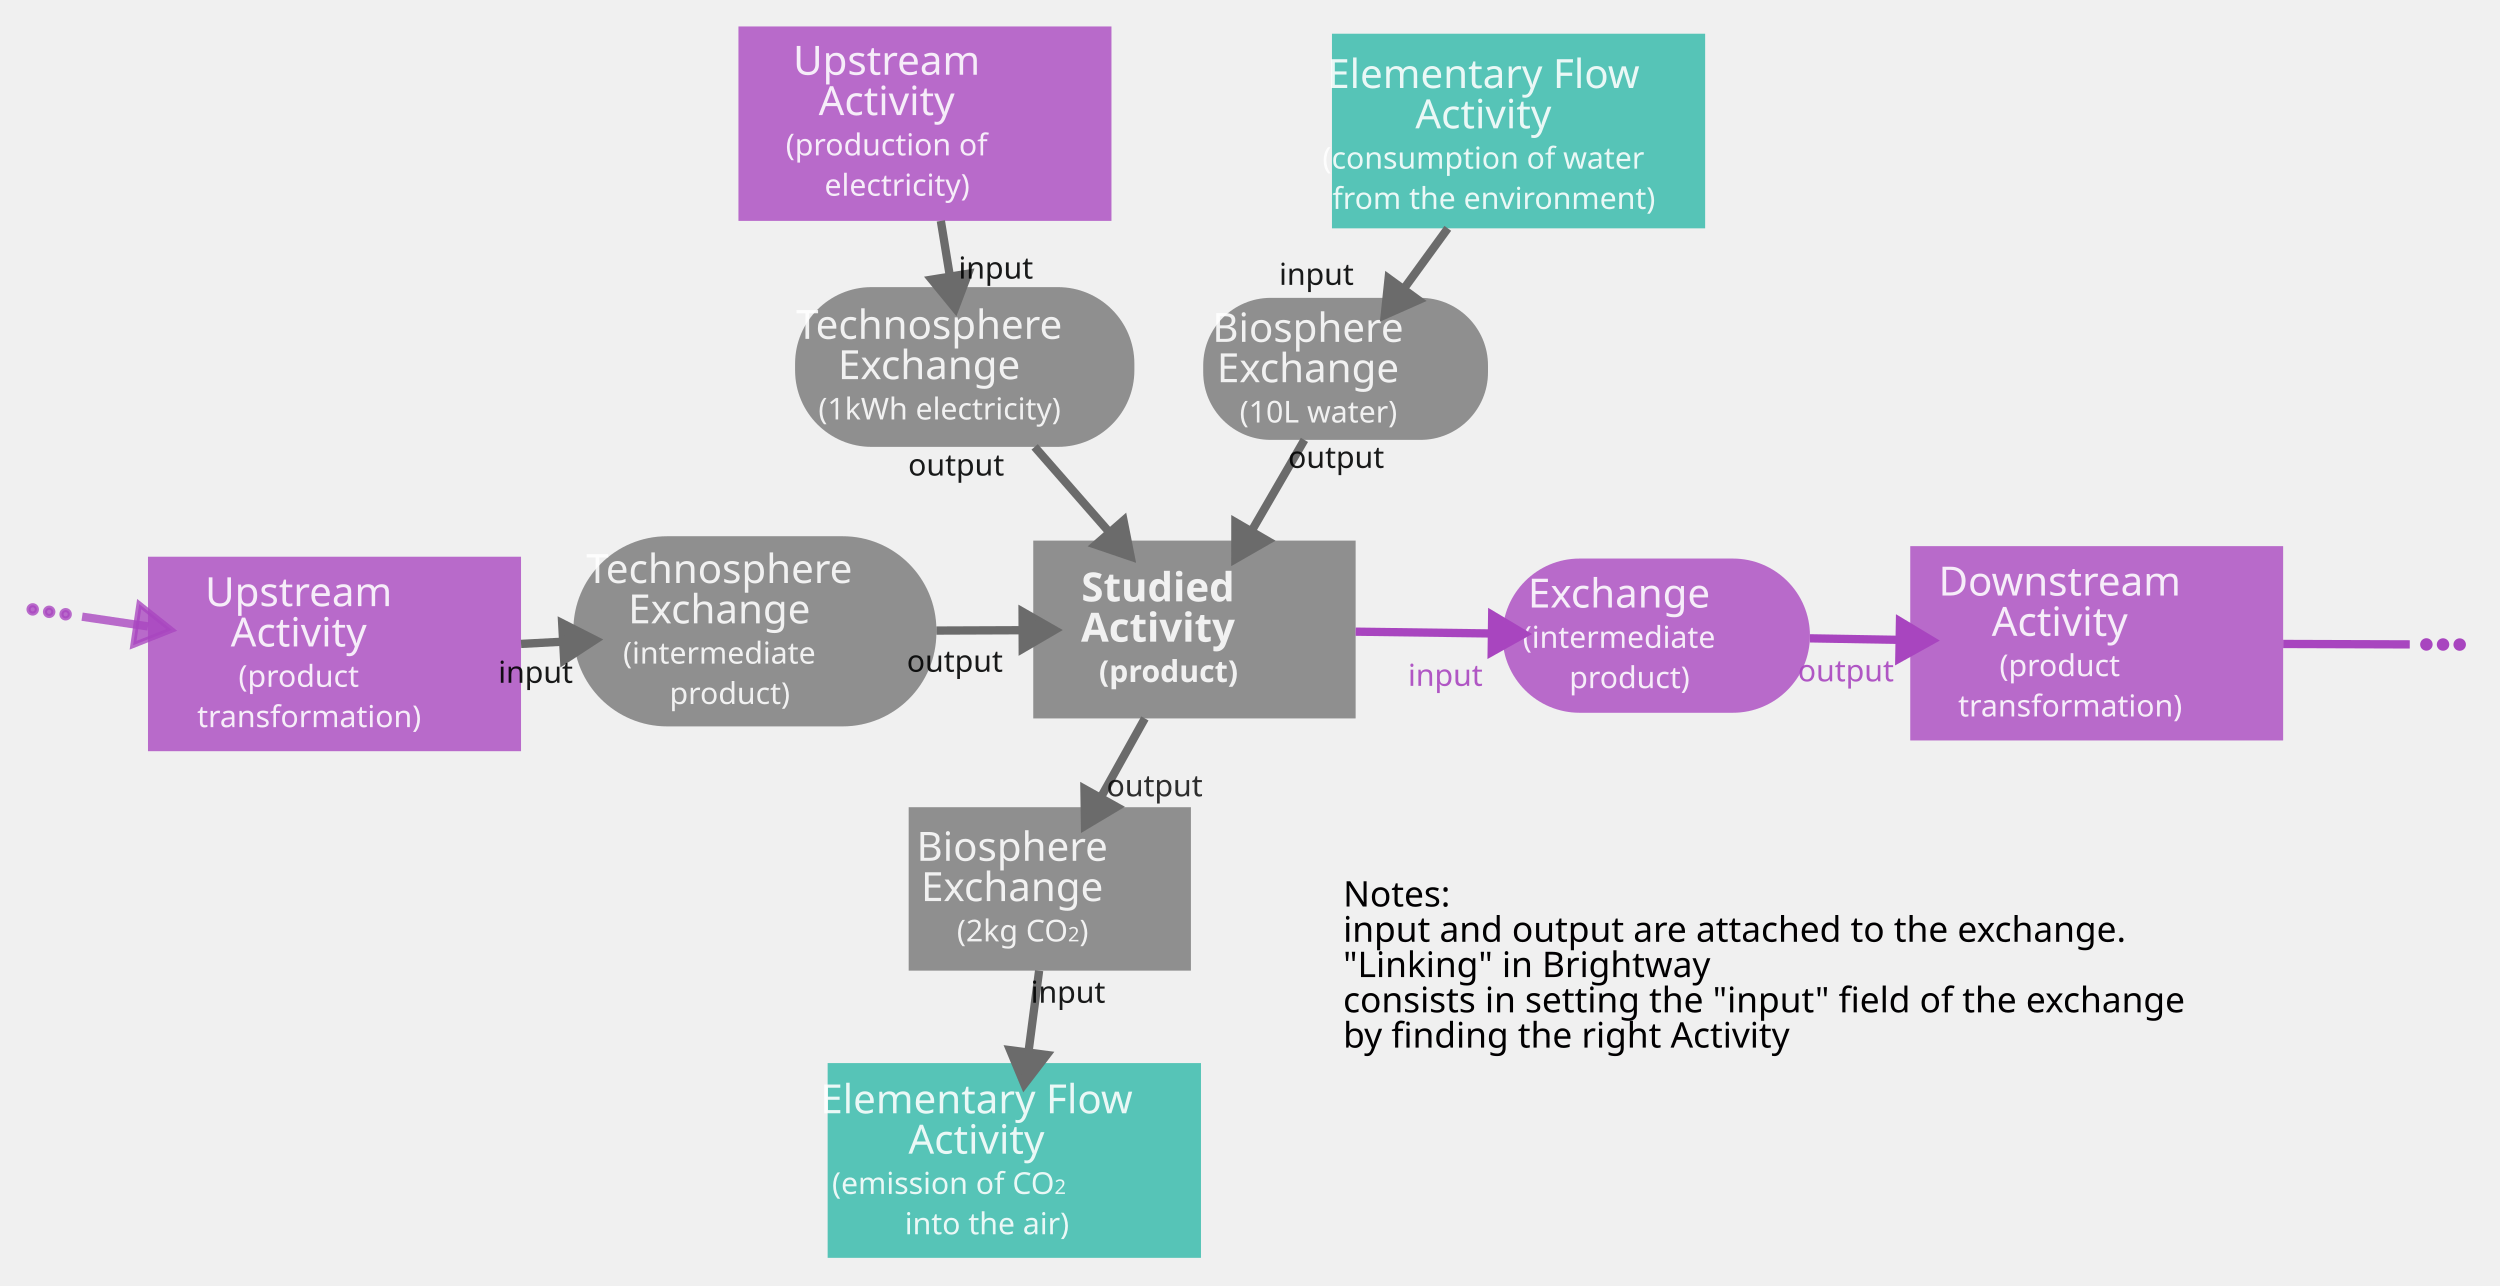
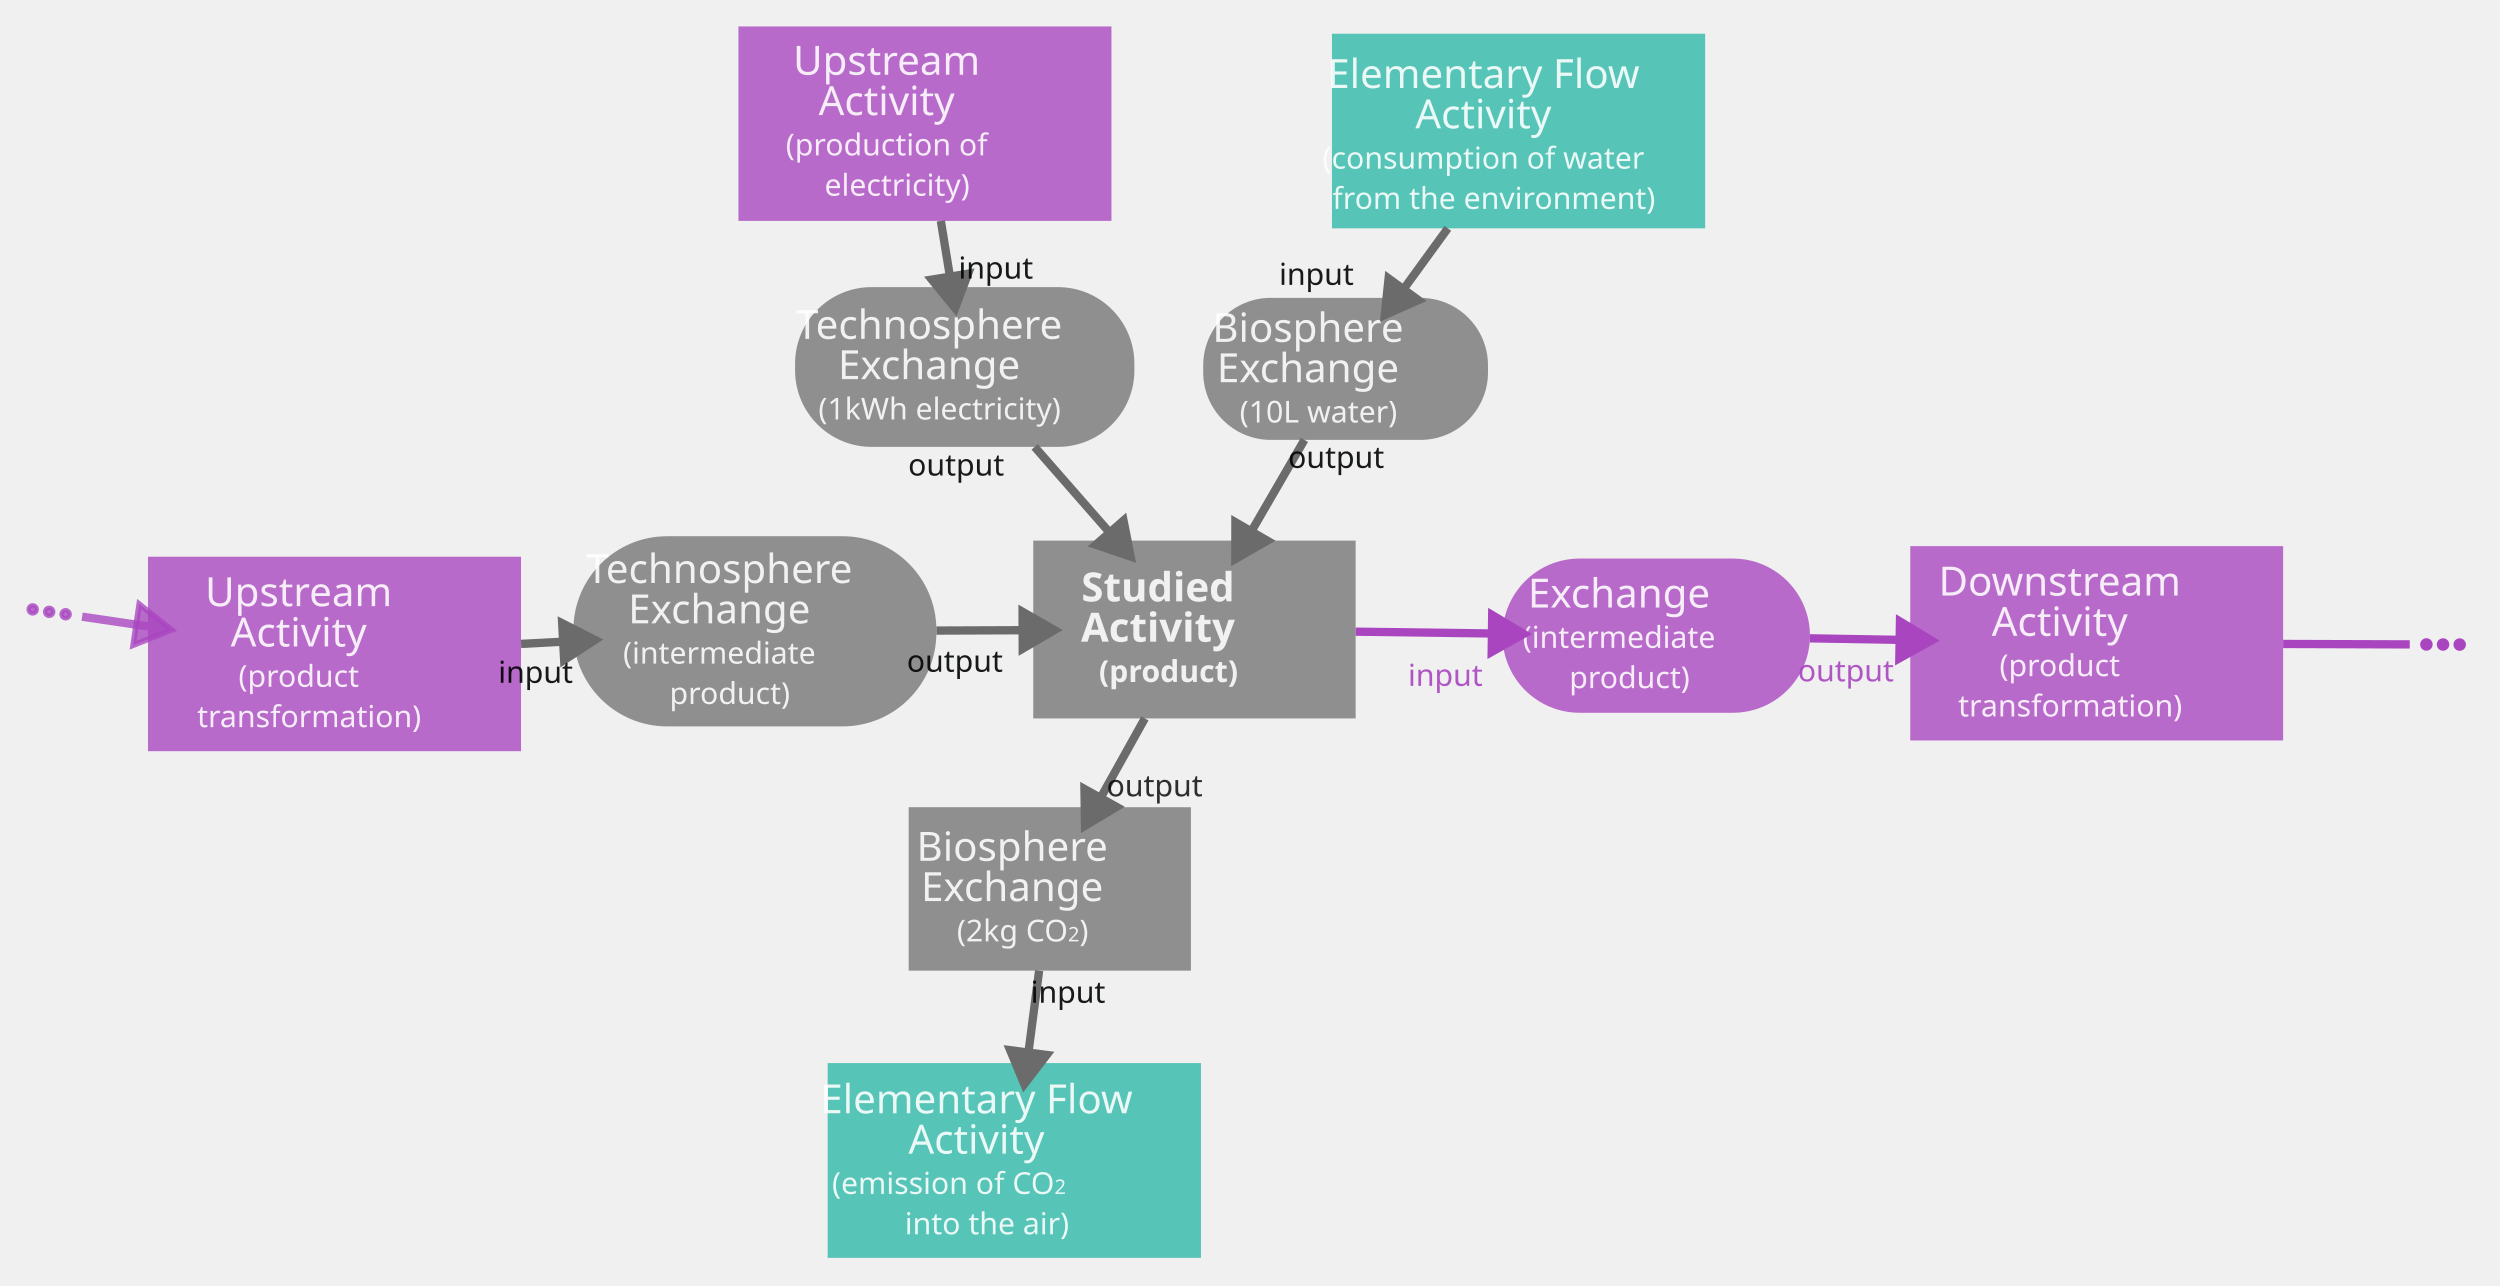
<svg xmlns="http://www.w3.org/2000/svg" width="350mm" height="180mm" viewBox="0 0 350 180" version="1.1" id="svg5">
  <defs id="defs2">
    <marker orient="auto-start-reverse" refY="0" refX="0" id="marker13254" style="overflow:visible" markerWidth="5.5" markerHeight="1.5" viewBox="0 0 5.5 1.5" preserveAspectRatio="xMidYMid">
      <g id="g13252" transform="scale(0.5)">
        <circle cx="4" cy="0" r="1" id="circle13246" style="fill:context-stroke;stroke:context-stroke" />
        <circle cx="8" cy="0" r="1" id="circle13248" style="fill:context-stroke;stroke:context-stroke" />
        <circle cx="12" cy="0" r="1" id="circle13250" style="fill:context-stroke;stroke:context-stroke" />
      </g>
    </marker>
    <marker orient="auto-start-reverse" refY="0" refX="0" id="three_dots" style="overflow:visible" markerWidth="5.5" markerHeight="1.5" viewBox="0 0 5.5 1.5" preserveAspectRatio="xMidYMid">
      <g id="g1246" transform="scale(0.5)">
        <circle cx="4" cy="0" r="1" id="circle237" style="fill:context-stroke;stroke:context-stroke" />
        <circle cx="8" cy="0" r="1" id="circle239" style="fill:context-stroke;stroke:context-stroke" />
        <circle cx="12" cy="0" r="1" id="circle241" style="fill:context-stroke;stroke:context-stroke" />
      </g>
    </marker>
    <marker style="overflow:visible" id="marker7087" refX="0" refY="0" orient="auto-start-reverse" markerWidth="5.324" markerHeight="6.155" viewBox="0 0 5.324 6.155" preserveAspectRatio="xMidYMid">
      <path transform="scale(0.5)" style="fill:context-stroke;fill-rule:evenodd;stroke:context-stroke;stroke-width:1pt" d="M 5.77,0 -2.88,5 V -5 Z" id="path7085" />
    </marker>
    <marker style="overflow:visible" id="TriangleStart" refX="0" refY="0" orient="auto-start-reverse" markerWidth="5.324" markerHeight="6.155" viewBox="0 0 5.324 6.155" preserveAspectRatio="xMidYMid">
      <path transform="scale(0.5)" style="fill:context-stroke;fill-rule:evenodd;stroke:context-stroke;stroke-width:1pt" d="M 5.77,0 -2.88,5 V -5 Z" id="path135" />
    </marker>
  </defs>
  <g id="layer1" transform="translate(-12.92503,-5.420025)">
    <rect style="opacity:0.9;fill:#828282;fill-opacity:0.969;stroke:none;stroke-width:0.765;stroke-opacity:1;stop-color:#000000" id="rect234" width="45.136" height="24.895" x="157.579" y="81.105" />
    <text xml:space="preserve" style="font-size:5.644px;line-height:1;font-family:sans-serif;-inkscape-font-specification:'sans-serif, Normal';text-decoration-color:#000000;opacity:0.9;fill:#ffffff;fill-opacity:0.971;stroke:none;stroke-width:0.765;stroke-opacity:1;stop-color:#000000" x="180.184" y="89.612" id="text1622">
      <tspan style="font-weight:bold;font-size:5.644px;text-align:center;text-anchor:middle;fill:#ffffff;fill-opacity:0.971;stroke:none;stroke-width:0.765;stroke-opacity:1" x="180.184" y="89.612" id="tspan9636">Studied</tspan>
      <tspan style="font-weight:bold;font-size:5.644px;text-align:center;text-anchor:middle;fill:#ffffff;fill-opacity:0.971;stroke:none;stroke-width:0.765;stroke-opacity:1" x="180.184" y="95.256" id="tspan12">Activity</tspan>
      <tspan style="font-weight:bold;font-size:4.233px;text-align:center;text-anchor:middle;fill:#ffffff;fill-opacity:0.971;stroke:none;stroke-width:0.765;stroke-opacity:1" x="180.184" y="100.9" id="tspan9664">(product)</tspan>
    </text>
    <rect style="opacity:0.9;fill:#828282;fill-opacity:0.969;stroke:none;stroke-width:0.765;stroke-opacity:1;stop-color:#000000" id="rect5870" width="50.822" height="26.623" x="93.197" y="80.492" ry="13.127" />
    <text xml:space="preserve" style="font-size:5.644px;line-height:1;font-family:sans-serif;-inkscape-font-specification:'sans-serif, Normal';text-decoration-color:#000000;opacity:0.9;fill:#ffffff;fill-opacity:0.971;stroke:none;stroke-width:0.765;stroke-opacity:1;stop-color:#000000" x="118.767" y="87.041" id="text5874">
      <tspan style="text-align:center;text-anchor:middle;fill:#ffffff;fill-opacity:0.971;stroke:none;stroke-width:0.765" x="118.767" y="87.041" id="tspan5872">Technosphere</tspan>
      <tspan style="text-align:center;text-anchor:middle;fill:#ffffff;fill-opacity:0.971;stroke:none;stroke-width:0.765" x="118.767" y="92.686" id="tspan10">Exchange</tspan>
      <tspan style="font-size:4.233px;text-align:center;text-anchor:middle;fill:#ffffff;fill-opacity:0.971;stroke:none;stroke-width:0.765" x="118.767" y="98.33" id="tspan12258">(intermediate</tspan>
      <tspan style="font-size:4.233px;text-align:center;text-anchor:middle;fill:#ffffff;fill-opacity:0.971;stroke:none;stroke-width:0.765" x="118.767" y="103.975" id="tspan12260">product)</tspan>
    </text>
    <rect style="opacity:0.9;fill:#b158c6;fill-opacity:0.969;stroke:none;stroke-width:0.765;stroke-opacity:1;stop-color:#000000" id="rect5876" width="43.043" height="21.592" x="223.276" y="83.617" ry="10.796" />
    <text xml:space="preserve" style="font-size:5.644px;line-height:1;font-family:sans-serif;-inkscape-font-specification:'sans-serif, Normal';text-decoration-color:#000000;opacity:0.9;fill:#ffffff;fill-opacity:0.971;stroke:none;stroke-width:0.765;stroke-opacity:1;stop-color:#000000" x="244.729" y="90.473" id="text5880">
      <tspan style="text-align:center;text-anchor:middle;fill:#ffffff;fill-opacity:0.971;stroke:none;stroke-width:0.765" x="244.729" y="90.473" id="tspan5878">Exchange</tspan>
      <tspan style="font-size:4.233px;text-align:center;text-anchor:middle;fill:#ffffff;fill-opacity:0.971;stroke:none;stroke-width:0.765" x="244.729" y="96.117" id="tspan9648">(intermediate</tspan>
      <tspan style="font-size:4.233px;text-align:center;text-anchor:middle;fill:#ffffff;fill-opacity:0.971;stroke:none;stroke-width:0.765" x="244.729" y="101.761" id="tspan9652">product)</tspan>
    </text>
    <rect style="opacity:0.9;fill:#828282;fill-opacity:0.969;stroke:none;stroke-width:0.765;stroke-opacity:1;stop-color:#000000" id="rect6608" width="47.502" height="22.367" x="124.236" y="45.616" ry="10.712" />
    <text xml:space="preserve" style="font-size:5.644px;line-height:1;font-family:sans-serif;-inkscape-font-specification:'sans-serif, Normal';text-decoration-color:#000000;opacity:0.9;fill:#ffffff;fill-opacity:0.971;stroke:none;stroke-width:0.765;stroke-opacity:1;stop-color:#000000" x="148.145" y="52.859" id="text6612">
      <tspan style="text-align:center;text-anchor:middle;fill:#ffffff;fill-opacity:0.971;stroke:none;stroke-width:0.765" x="148.145" y="52.859" id="tspan6610">Technosphere</tspan>
      <tspan style="text-align:center;text-anchor:middle;fill:#ffffff;fill-opacity:0.971;stroke:none;stroke-width:0.765" x="148.145" y="58.503" id="tspan9">Exchange</tspan>
      <tspan style="font-size:4.233px;text-align:center;text-anchor:middle;fill:#ffffff;fill-opacity:0.971;stroke:none;stroke-width:0.765" x="148.145" y="64.147" id="tspan9630">(1kWh electricity)</tspan>
    </text>
    <path style="fill:none;fill-rule:evenodd;stroke:#6b6b6b;stroke-width:1.165;stroke-linecap:butt;stroke-linejoin:miter;stroke-dasharray:none;stroke-opacity:1;marker-end:url(#TriangleStart)" d="m 157.773,67.982 11.482,13.122" id="path6659" />
    <rect style="opacity:0.9;fill:#828282;fill-opacity:0.969;stroke:none;stroke-width:0.765;stroke-opacity:1;stop-color:#000000" id="rect6878" width="39.871" height="19.888" x="181.374" y="47.118" ry="9.459" />
    <text xml:space="preserve" style="font-size:5.644px;line-height:1;font-family:sans-serif;-inkscape-font-specification:'sans-serif, Normal';text-decoration-color:#000000;opacity:0.9;fill:#ffffff;fill-opacity:0.971;stroke:none;stroke-width:0.765;stroke-opacity:1;stop-color:#000000" x="201.182" y="53.283" id="text6882">
      <tspan style="font-size:5.644px;text-align:center;text-anchor:middle;fill:#ffffff;fill-opacity:0.971;stroke:none;stroke-width:0.765" x="201.182" y="53.283" id="tspan9624">Biosphere</tspan>
      <tspan style="font-size:5.644px;text-align:center;text-anchor:middle;fill:#ffffff;fill-opacity:0.971;stroke:none;stroke-width:0.765" x="201.182" y="58.927" id="tspan8">Exchange</tspan>
      <tspan style="font-size:4.233px;text-align:center;text-anchor:middle;fill:#ffffff;fill-opacity:0.971;stroke:none;stroke-width:0.765" x="201.182" y="64.571" id="tspan9628">(10L water)</tspan>
    </text>
    <rect style="opacity:0.9;fill:#828282;fill-opacity:0.969;stroke:none;stroke-width:0.765;stroke-opacity:1;stop-color:#000000" id="rect6884" width="39.514" height="22.882" x="140.14" y="118.428" ry="11.441" rx="0" />
    <text xml:space="preserve" style="font-size:5.644px;line-height:1;font-family:sans-serif;-inkscape-font-specification:'sans-serif, Normal';text-decoration-color:#000000;opacity:0.9;fill:#ffffff;fill-opacity:0.971;stroke:none;stroke-width:0.765;stroke-opacity:1;stop-color:#000000" x="159.77" y="125.929" id="text6888">
      <tspan style="text-align:center;text-anchor:middle;fill:#ffffff;fill-opacity:0.971;stroke:none;stroke-width:0.765" x="159.77" y="125.929" id="tspan6886">Biosphere</tspan>
      <tspan style="text-align:center;text-anchor:middle;fill:#ffffff;fill-opacity:0.971;stroke:none;stroke-width:0.765" x="159.77" y="131.573" id="tspan11">Exchange</tspan>
      <tspan style="font-size:4.233px;text-align:center;text-anchor:middle;fill:#ffffff;fill-opacity:0.971;stroke:none;stroke-width:0.765" x="159.77" y="137.218" id="tspan9632">(2kg CO<tspan style="font-size:2.822px;fill:#ffffff;fill-opacity:0.971" id="tspan9654">2</tspan>)</tspan>
    </text>
    <path style="display:inline;fill:none;fill-rule:evenodd;stroke:#6b6b6b;stroke-width:1.165;stroke-linecap:butt;stroke-linejoin:miter;stroke-dasharray:none;stroke-opacity:1;marker-end:url(#TriangleStart)" d="m 195.542,67.006 -8.176,14.099" id="path6894" />
    <path style="display:inline;fill:none;fill-rule:evenodd;stroke:#6b6b6b;stroke-width:1.165;stroke-linecap:butt;stroke-linejoin:miter;stroke-dasharray:none;stroke-opacity:1;marker-start:url(#marker7087)" d="m 166.276,118.428 6.93,-12.429" id="path7069" />
    <path style="display:inline;fill:none;fill-rule:evenodd;stroke:#6b6b6b;stroke-width:1.165;stroke-linecap:butt;stroke-linejoin:miter;stroke-dasharray:none;stroke-opacity:1;marker-end:url(#TriangleStart)" d="m 144.019,93.7 13.56,-0.056" id="path7149" />
    <path style="display:inline;fill:#ffffff;fill-opacity:1;fill-rule:evenodd;stroke:#a845bf;stroke-width:1.165;stroke-linecap:butt;stroke-linejoin:miter;stroke-dasharray:none;stroke-opacity:1;marker-end:url(#TriangleStart)" d="m 202.715,93.853 20.565,0.274" id="path7161" />
    <rect style="opacity:0.9;fill:#b158c6;fill-opacity:0.969;stroke:none;stroke-width:0.773;stroke-opacity:0.871;stop-color:#000000" id="rect9553" width="52.227" height="27.227" x="33.642" y="83.36" />
    <text xml:space="preserve" style="font-size:5.644px;line-height:1;font-family:sans-serif;-inkscape-font-specification:'sans-serif, Normal';text-decoration-color:#000000;opacity:0.9;fill:#ffffff;fill-opacity:0.971;stroke:none;stroke-width:0.765;stroke-opacity:1;stop-color:#000000" x="59.88" y="90.285" id="text9557">
      <tspan style="text-align:center;text-anchor:middle;fill:#ffffff;fill-opacity:0.971;stroke:none;stroke-width:0.765" x="59.88" y="90.285" id="tspan9555">Upstream</tspan>
      <tspan style="text-align:center;text-anchor:middle;fill:#ffffff;fill-opacity:0.971;stroke:none;stroke-width:0.765" x="59.88" y="95.93" id="tspan5">Activity</tspan>
      <tspan style="font-size:4.233px;text-align:center;text-anchor:middle;fill:#ffffff;fill-opacity:0.971;stroke:none;stroke-width:0.765" x="59.88" y="101.574" id="tspan14235">(product</tspan>
      <tspan style="font-size:4.233px;text-align:center;text-anchor:middle;fill:#ffffff;fill-opacity:0.971;stroke:none;stroke-width:0.765" x="59.88" y="107.219" id="tspan14237">transformation)</tspan>
    </text>
    <path style="display:inline;fill:#000000;fill-opacity:1;fill-rule:evenodd;stroke:#6b6b6b;stroke-width:1.165;stroke-linecap:butt;stroke-linejoin:miter;stroke-dasharray:none;stroke-opacity:1;marker-end:url(#TriangleStart)" d="M 85.869,95.567 93.249,95.17" id="path9559" />
    <rect style="opacity:0.9;fill:#b158c6;fill-opacity:0.969;stroke:none;stroke-width:0.795;stroke-opacity:1;stop-color:#000000" id="rect9561" width="52.205" height="27.205" x="280.36" y="81.879" />
    <text xml:space="preserve" style="font-size:5.644px;line-height:1;font-family:sans-serif;-inkscape-font-specification:'sans-serif, Normal';text-decoration-color:#000000;opacity:0.9;fill:#ffffff;fill-opacity:0.971;stroke:none;stroke-width:0.765;stroke-opacity:1;stop-color:#000000" x="306.425" y="88.794" id="text9565">
      <tspan style="text-align:center;text-anchor:middle;fill:#ffffff;fill-opacity:0.971;stroke:none;stroke-width:0.765" x="306.425" y="88.794" id="tspan9563">Downstream</tspan>
      <tspan style="text-align:center;text-anchor:middle;fill:#ffffff;fill-opacity:0.971;stroke:none;stroke-width:0.765" x="306.425" y="94.438" id="tspan3">Activity</tspan>
      <tspan style="font-size:4.233px;text-align:center;text-anchor:middle;fill:#ffffff;fill-opacity:0.971;stroke:none;stroke-width:0.765" x="306.425" y="100.082" id="tspan9640">(product</tspan>
      <tspan style="font-size:4.233px;text-align:center;text-anchor:middle;fill:#ffffff;fill-opacity:0.971;stroke:none;stroke-width:0.765" x="306.425" y="105.727" id="tspan9668">transformation)</tspan>
    </text>
    <path style="display:inline;fill:none;fill-rule:evenodd;stroke:#a845bf;stroke-width:1.165;stroke-linecap:butt;stroke-linejoin:miter;stroke-dasharray:none;stroke-opacity:1;marker-end:url(#TriangleStart)" d="m 266.313,94.786 14.047,0.243" id="path9567" />
    <text xml:space="preserve" style="font-size:4.233px;line-height:normal;font-family:sans-serif;-inkscape-font-specification:'sans-serif, Normal';text-align:center;text-decoration-color:#000000;text-anchor:middle;opacity:0.9;fill:#45bfb0;fill-opacity:1;stroke:#45bfb0;stroke-width:1.165;stroke-dasharray:none;stroke-opacity:1;stop-color:#000000" x="239.636" y="124.697" id="text9721">
      <tspan style="fill:#45bfb0;fill-opacity:1;stroke:none;stroke-width:1.165" x="239.636" y="124.697" id="tspan9938" />
    </text>
    <path style="display:inline;fill:none;fill-rule:evenodd;stroke:#a845bf;stroke-width:1.165;stroke-linecap:butt;stroke-linejoin:miter;stroke-dasharray:none;stroke-opacity:0.784;marker-start:url(#three_dots);marker-end:url(#TriangleStart)" d="m 24.418,91.756 9.224,1.362" id="path13145" />
    <path style="display:inline;fill:none;fill-rule:evenodd;stroke:#a845bf;stroke-width:1.165;stroke-linecap:butt;stroke-linejoin:miter;stroke-dasharray:none;stroke-opacity:1;marker-end:url(#marker13254)" d="m 332.565,95.574 17.726,0.062" id="path13234" />
    <text xml:space="preserve" style="font-size:4.233px;line-height:normal;font-family:sans-serif;-inkscape-font-specification:'sans-serif, Normal';text-align:center;text-decoration-color:#000000;text-anchor:middle;opacity:0.9;fill:#a845bf;fill-opacity:1;stroke:none;stroke-width:1.165;stroke-dasharray:none;stroke-opacity:1;stop-color:#000000" x="218.028" y="101.441" id="text14328">
      <tspan style="fill:#a845bf;fill-opacity:1;stroke-width:1.165" x="218.028" y="101.441" id="tspan20415">input</tspan>
    </text>
    <text xml:space="preserve" style="font-size:4.233px;line-height:normal;font-family:sans-serif;-inkscape-font-specification:'sans-serif, Normal';text-align:center;text-decoration-color:#000000;text-anchor:middle;opacity:0.9;fill:#a845bf;fill-opacity:1;stroke:none;stroke-width:1.165;stroke-dasharray:none;stroke-opacity:1;stop-color:#000000" x="274.094" y="100.802" id="text14332">
      <tspan style="fill:#a845bf;fill-opacity:1;stroke-width:1.165" x="274.094" y="100.802" id="tspan20417">output</tspan>
    </text>
    <rect style="opacity:0.9;fill:#45bfb0;fill-opacity:1;stroke:none;stroke-width:0.754;stroke-opacity:1;stop-color:#000000" id="rect18462" width="52.246" height="27.246" x="199.399" y="10.141" />
    <text xml:space="preserve" style="font-size:5.644px;line-height:1;font-family:sans-serif;-inkscape-font-specification:'sans-serif, Normal';text-decoration-color:#000000;opacity:0.9;fill:#ffffff;fill-opacity:0.971;stroke:none;stroke-width:0.765;stroke-opacity:1;stop-color:#000000" x="225.736" y="17.739" id="text18470">
      <tspan style="font-size:5.644px;text-align:center;text-anchor:middle;fill:#ffffff;fill-opacity:0.971;stroke:none;stroke-width:0.765" x="225.736" y="17.739" id="tspan18464">Elementary Flow</tspan>
      <tspan style="font-size:5.644px;text-align:center;text-anchor:middle;fill:#ffffff;fill-opacity:0.971;stroke:none;stroke-width:0.765" x="225.736" y="23.383" id="tspan6">Activity</tspan>
      <tspan style="font-size:4.233px;text-align:center;text-anchor:middle;fill:#ffffff;fill-opacity:0.971;stroke:none;stroke-width:0.765" x="225.736" y="29.028" id="tspan18468">(consumption of water</tspan>
      <tspan style="font-size:4.233px;text-align:center;text-anchor:middle;fill:#ffffff;fill-opacity:0.971;stroke:none;stroke-width:0.765" x="225.736" y="34.672" id="tspan18474">from the environment)</tspan>
    </text>
    <rect style="opacity:0.9;fill:#b158c6;fill-opacity:0.969;stroke:none;stroke-width:0.779;stroke-opacity:1;stop-color:#000000" id="rect18476" width="52.221" height="27.221" x="116.308" y="9.124" />
    <text xml:space="preserve" style="font-size:5.644px;line-height:1;font-family:sans-serif;-inkscape-font-specification:'sans-serif, Normal';text-decoration-color:#000000;opacity:0.9;fill:#ffffff;fill-opacity:0.971;stroke:none;stroke-width:0.765;stroke-opacity:1;stop-color:#000000" x="142.196" y="15.885" id="text18484">
      <tspan style="font-size:5.644px;text-align:center;text-anchor:middle;fill:#ffffff;fill-opacity:0.971;stroke:none;stroke-width:0.765" x="142.196" y="15.885" id="tspan18478">Upstream</tspan>
      <tspan style="font-size:5.644px;text-align:center;text-anchor:middle;fill:#ffffff;fill-opacity:0.971;stroke:none;stroke-width:0.765" x="142.196" y="21.53" id="tspan4">Activity</tspan>
      <tspan style="font-size:4.233px;text-align:center;text-anchor:middle;fill:#ffffff;fill-opacity:0.971;stroke:none;stroke-width:0.765" x="142.196" y="27.174" id="tspan18482">(production of</tspan>
      <tspan style="font-size:4.233px;text-align:center;text-anchor:middle;fill:#ffffff;fill-opacity:0.971;stroke:none;stroke-width:0.765" x="142.196" y="32.819" id="tspan19298">electricity)</tspan>
    </text>
    <path style="display:inline;fill:#000000;fill-opacity:1;fill-rule:evenodd;stroke:#6b6b6b;stroke-width:1.165;stroke-linecap:butt;stroke-linejoin:miter;stroke-dasharray:none;stroke-opacity:1;marker-end:url(#TriangleStart)" d="m 144.643,36.345 1.515,9.27" id="path19302" />
    <path style="display:inline;fill:none;fill-rule:evenodd;stroke:#6b6b6b;stroke-width:1.165;stroke-linecap:butt;stroke-linejoin:miter;stroke-dasharray:none;stroke-opacity:1;marker-end:url(#TriangleStart)" d="m 215.616,37.388 -7.076,9.73" id="path19314" />
    <rect style="opacity:0.9;fill:#45bfb0;fill-opacity:1;stroke:none;stroke-width:0.734;stroke-opacity:1;stop-color:#000000" id="rect19328" width="52.266" height="27.266" x="128.796" y="154.251" />
    <text xml:space="preserve" style="font-size:5.644px;line-height:1;font-family:sans-serif;-inkscape-font-specification:'sans-serif, Normal';text-decoration-color:#000000;opacity:0.9;fill:#ffffff;fill-opacity:0.971;stroke:none;stroke-width:0.765;stroke-opacity:1;stop-color:#000000" x="154.77" y="161.282" id="text19336">
      <tspan style="font-size:5.644px;text-align:center;text-anchor:middle;fill:#ffffff;fill-opacity:0.971;stroke:none;stroke-width:0.765" x="154.77" y="161.282" id="tspan19330">Elementary Flow</tspan>
      <tspan style="font-size:5.644px;text-align:center;text-anchor:middle;fill:#ffffff;fill-opacity:0.971;stroke:none;stroke-width:0.765" x="154.77" y="166.927" id="tspan7">Activity</tspan>
      <tspan style="font-size:4.233px;text-align:center;text-anchor:middle;fill:#ffffff;fill-opacity:0.971;stroke:none;stroke-width:0.765" x="154.77" y="172.571" id="tspan19334">(emission of CO<tspan style="font-size:2.822px;fill:#ffffff;fill-opacity:0.971" id="tspan20176">2</tspan>
      </tspan>
      <tspan style="font-size:4.233px;text-align:center;text-anchor:middle;fill:#ffffff;fill-opacity:0.971;stroke:none;stroke-width:0.765" x="154.77" y="178.215" id="tspan20174">into the air)</tspan>
    </text>
    <path style="display:inline;fill:#000000;fill-opacity:1;fill-rule:evenodd;stroke:#6b6b6b;stroke-width:1.165;stroke-linecap:butt;stroke-linejoin:miter;stroke-dasharray:none;stroke-opacity:1;marker-start:url(#marker7087)" d="m 156.71,154.251 1.691,-12.94" id="path19340" />
    <text xml:space="preserve" style="font-size:4.233px;line-height:normal;font-family:sans-serif;-inkscape-font-specification:'sans-serif, Normal';text-align:center;text-decoration-color:#000000;text-anchor:middle;opacity:0.9;fill:#000101;fill-opacity:1;stroke:none;stroke-width:1.165;stroke-dasharray:none;stroke-opacity:1;stop-color:#000000" x="199.979" y="45.299" id="text20279">
      <tspan id="tspan20277" style="fill:#000101;fill-opacity:1;stroke-width:1.165" x="199.979" y="45.299">input</tspan>
    </text>
    <text xml:space="preserve" style="font-size:4.233px;line-height:normal;font-family:sans-serif;-inkscape-font-specification:'sans-serif, Normal';text-align:center;text-decoration-color:#000000;text-anchor:middle;opacity:0.9;fill:#000101;fill-opacity:1;stroke:none;stroke-width:1.165;stroke-dasharray:none;stroke-opacity:1;stop-color:#000000" x="155.091" y="44.424" id="text20283">
      <tspan id="tspan20281" style="fill:#000101;fill-opacity:1;stroke-width:1.165" x="155.091" y="44.424">input</tspan>
    </text>
    <text xml:space="preserve" style="font-size:4.233px;line-height:normal;font-family:sans-serif;-inkscape-font-specification:'sans-serif, Normal';text-align:center;text-decoration-color:#000000;text-anchor:middle;opacity:0.9;fill:#000101;fill-opacity:1;stroke:none;stroke-width:1.165;stroke-dasharray:none;stroke-opacity:1;stop-color:#000000" x="202.737" y="70.92" id="text20287">
      <tspan id="tspan20285" style="fill:#000101;fill-opacity:1;stroke-width:1.165" x="202.737" y="70.92">output</tspan>
    </text>
    <text xml:space="preserve" style="font-size:4.233px;line-height:normal;font-family:sans-serif;-inkscape-font-specification:'sans-serif, Normal';text-align:center;text-decoration-color:#000000;text-anchor:middle;opacity:0.9;fill:#000101;fill-opacity:1;stroke:none;stroke-width:1.165;stroke-dasharray:none;stroke-opacity:1;stop-color:#000000" x="149.542" y="71.995" id="text20291">
      <tspan style="fill:#000101;fill-opacity:1;stroke-width:1.165" x="149.542" y="71.995" id="tspan20423">output</tspan>
    </text>
    <text xml:space="preserve" style="font-size:4.233px;line-height:normal;font-family:sans-serif;-inkscape-font-specification:'sans-serif, Normal';text-align:center;text-decoration-color:#000000;text-anchor:middle;opacity:0.9;fill:#000101;fill-opacity:0.902;stroke:none;stroke-width:1.165;stroke-dasharray:none;stroke-opacity:1;stop-color:#000000" x="177.321" y="116.902" id="text20295">
      <tspan style="fill:#000101;fill-opacity:0.902;stroke-width:1.165" x="177.321" y="116.902" id="tspan20425">output</tspan>
    </text>
    <text xml:space="preserve" style="font-size:4.233px;line-height:normal;font-family:sans-serif;-inkscape-font-specification:'sans-serif, Normal';text-align:center;text-decoration-color:#000000;text-anchor:middle;opacity:0.9;fill:#000101;fill-opacity:1;stroke:none;stroke-width:1.165;stroke-dasharray:none;stroke-opacity:1;stop-color:#000000" x="165.204" y="145.802" id="text20299">
      <tspan id="tspan20297" style="fill:#000101;fill-opacity:1;stroke-width:1.165" x="165.204" y="145.802">input</tspan>
    </text>
    <text xml:space="preserve" style="font-size:4.233px;line-height:normal;font-family:sans-serif;-inkscape-font-specification:'sans-serif, Normal';text-align:center;text-decoration-color:#000000;text-anchor:middle;opacity:0.9;fill:#000101;fill-opacity:1;stroke:none;stroke-width:1.165;stroke-dasharray:none;stroke-opacity:1;stop-color:#000000" x="90.665" y="101.019" id="text20303">
      <tspan style="fill:#000101;fill-opacity:1;stroke-width:1.165" x="90.665" y="101.019" id="tspan20419">input</tspan>
    </text>
    <text xml:space="preserve" style="font-size:4.233px;line-height:normal;font-family:sans-serif;-inkscape-font-specification:'sans-serif, Normal';text-align:center;text-decoration-color:#000000;text-anchor:middle;opacity:0.9;fill:#000101;fill-opacity:1;stroke:none;stroke-width:1.165;stroke-dasharray:none;stroke-opacity:1;stop-color:#000000" x="149.353" y="99.461" id="text20307">
      <tspan style="fill:#000101;fill-opacity:1;stroke-width:1.165" x="149.353" y="99.461" id="tspan20421">output</tspan>
    </text>
-     <text xml:space="preserve" style="font-size:4.939px;line-height:1em;font-family:sans-serif;-inkscape-font-specification:'sans-serif, Normal';text-align:center;text-decoration-color:#000000;fill:#010001;fill-opacity:1;stroke:none;stroke-width:0.765;stroke-linecap:round;stroke-linejoin:round;stroke-opacity:1" x="200.966" y="132.33" id="text13">
-       <tspan style="fill:#010001;fill-opacity:1;stroke:none;stroke-width:0.765" x="200.966" y="132.33" id="tspan22">Notes:</tspan>
-       <tspan style="fill:#010001;fill-opacity:1;stroke:none;stroke-width:0.765" x="200.966" y="137.269" id="tspan21">input and output are attached to the exchange.</tspan>
-       <tspan style="fill:#010001;fill-opacity:1;stroke:none;stroke-width:0.765" x="200.966" y="142.208" id="tspan23">"Linking" in Brightway</tspan>
-       <tspan style="fill:#010001;fill-opacity:1;stroke:none;stroke-width:0.765" x="200.966" y="147.147" id="tspan14">consists in setting the "input" field of the exchange</tspan>
-       <tspan style="fill:#010001;fill-opacity:1;stroke:none;stroke-width:0.765" x="200.966" y="152.086" id="tspan17">by finding the right Activity</tspan>
-     </text>
  </g>
</svg>
